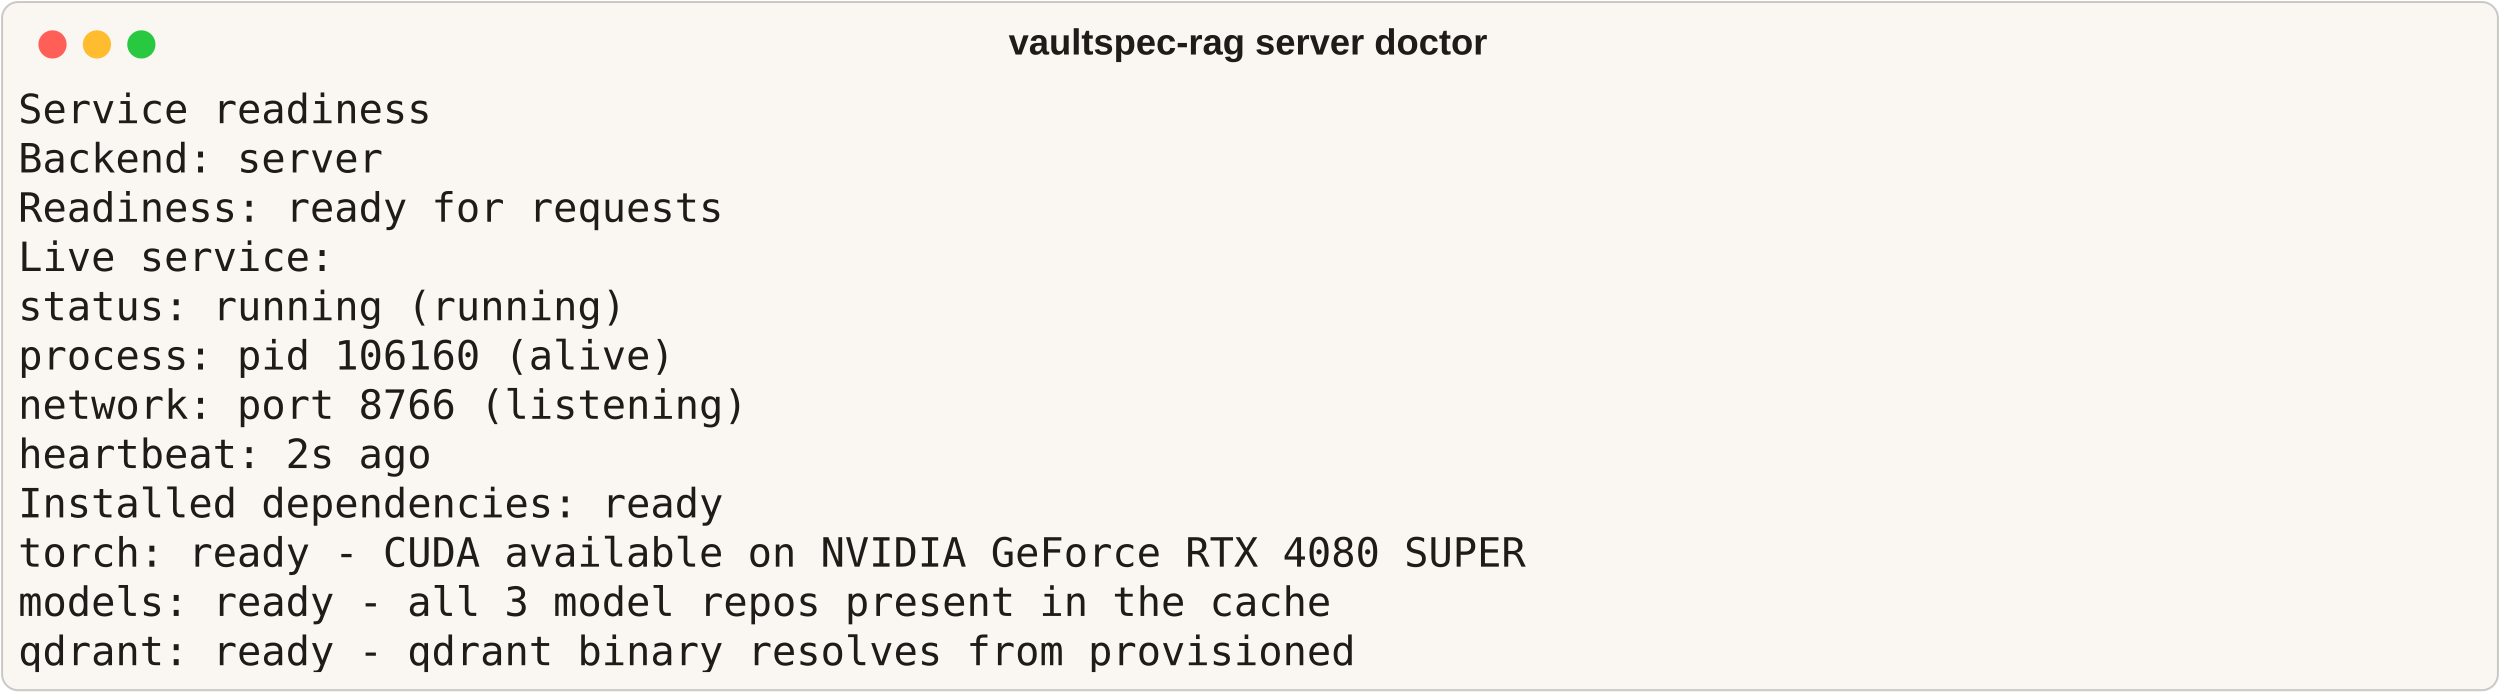
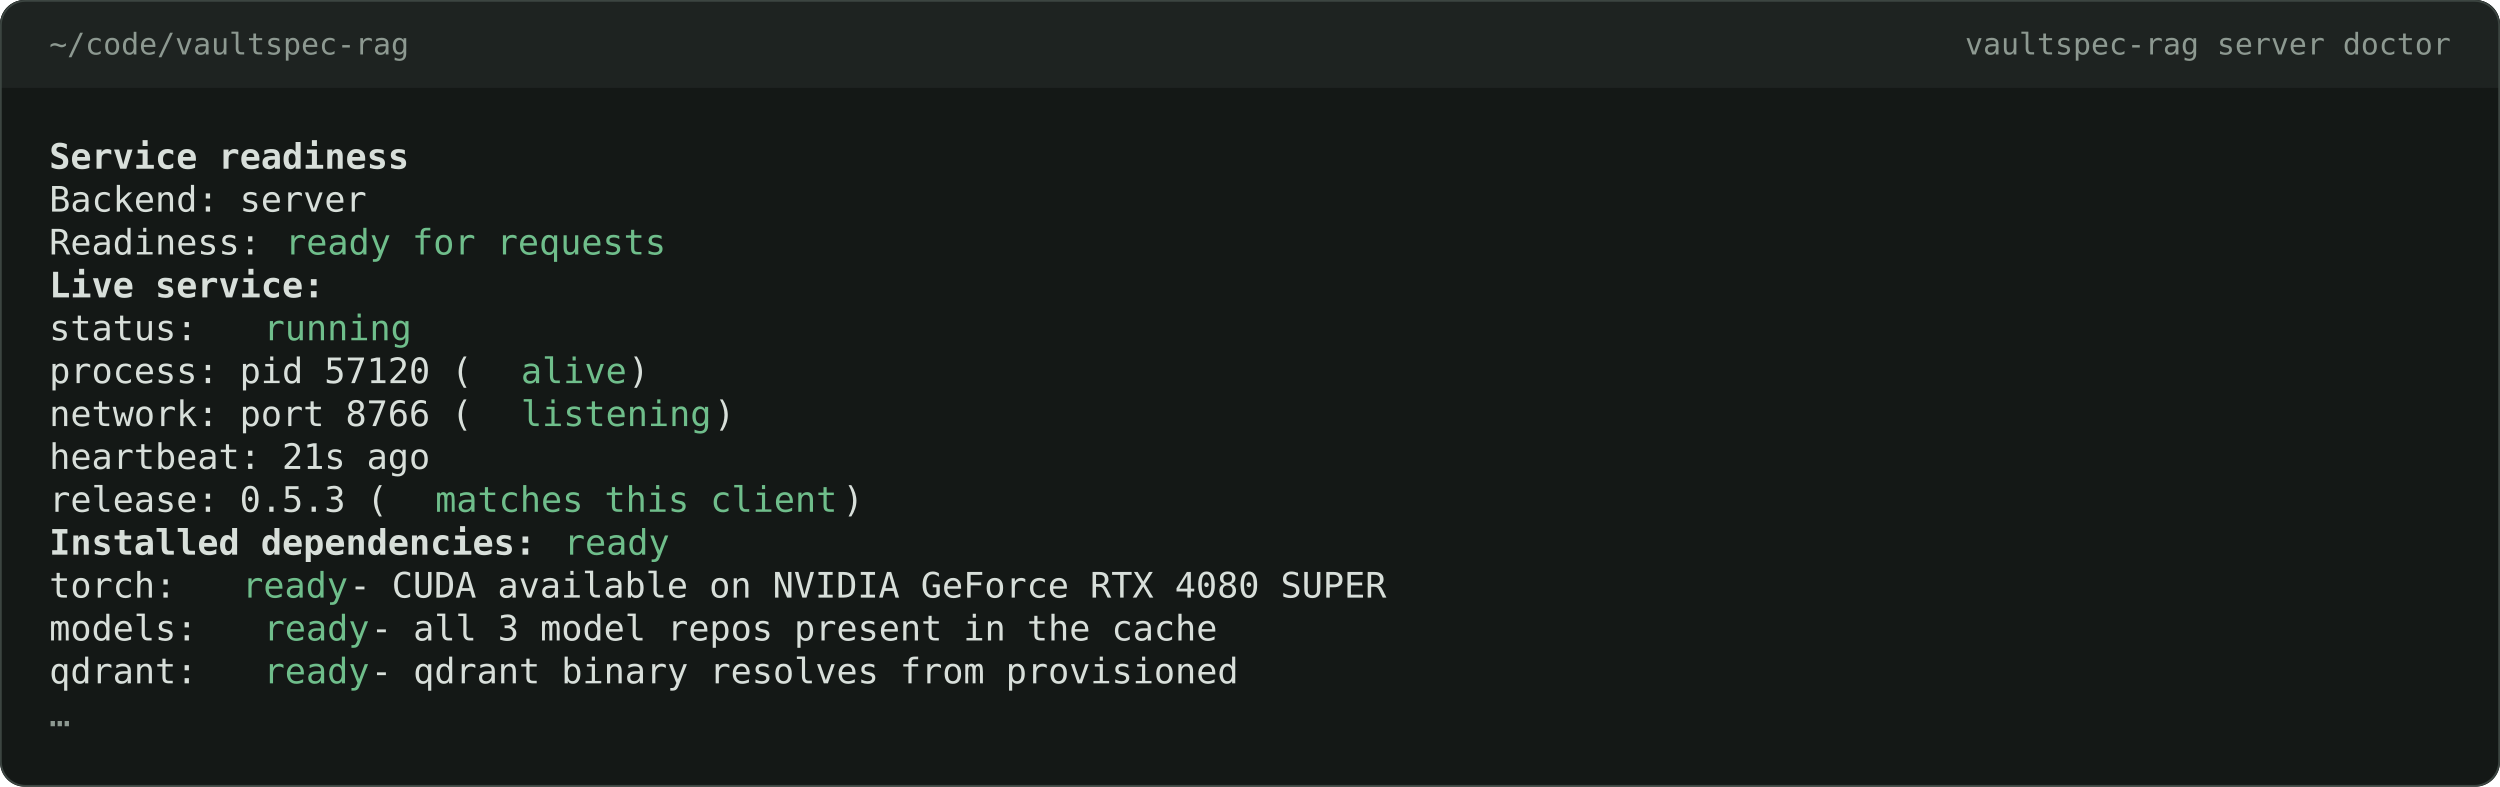
- <svg xmlns="http://www.w3.org/2000/svg" class="rich-terminal" viewBox="0 0 1238 342.8">
+ <svg xmlns="http://www.w3.org/2000/svg" class="rich-terminal" viewBox="0 0 1422.4 447.6">
  <style>
- 
-     @font-face {
-         font-family: "Fira Code";
-         src: local("FiraCode-Regular"),
-                 url("https://cdnjs.cloudflare.com/ajax/libs/firacode/6.2.0/woff2/FiraCode-Regular.woff2") format("woff2"),
-                 url("https://cdnjs.cloudflare.com/ajax/libs/firacode/6.2.0/woff/FiraCode-Regular.woff") format("woff");
-         font-style: normal;
-         font-weight: 400;
-     }
-     @font-face {
-         font-family: "Fira Code";
-         src: local("FiraCode-Bold"),
-                 url("https://cdnjs.cloudflare.com/ajax/libs/firacode/6.2.0/woff2/FiraCode-Bold.woff2") format("woff2"),
-                 url("https://cdnjs.cloudflare.com/ajax/libs/firacode/6.2.0/woff/FiraCode-Bold.woff") format("woff");
-         font-style: bold;
-         font-weight: 700;
-     }
- 
-     .terminal-2920672504-matrix {
-         font-family: Fira Code, monospace;
+     .terminal-1387610976-matrix {
+         font-family: 'IBM Plex Mono', 'Cascadia Mono', 'Cascadia Code', ui-monospace, Menlo, Consolas, 'DejaVu Sans Mono', monospace;
        font-size: 20px;
        line-height: 24.4px;
        font-variant-east-asian: full-width;
    }
- 
-     .terminal-2920672504-title {
-         font-size: 18px;
-         font-weight: bold;
-         font-family: arial;
+     .terminal-1387610976-bar {
+         font-family: 'IBM Plex Mono', 'Cascadia Mono', 'Cascadia Code', ui-monospace, Menlo, Consolas, 'DejaVu Sans Mono', monospace;
+         font-size: 17px;
+         fill: #8d9991;
    }
- 
-     .terminal-2920672504-r1 { fill: #1e1b18 }
+     .terminal-1387610976-r1 { fill: #d8dfda;font-weight: bold }
+ .terminal-1387610976-r2 { fill: #d8dfda }
+ .terminal-1387610976-r3 { fill: #6fbe8b }
+ .terminal-1387610976-r4 { fill: #8d9991 }
    </style>
  <defs>
-     <clipPath id="terminal-2920672504-clip-terminal">
-       <rect x="0" y="0" width="1219.0" height="291.8" />
+     <clipPath id="terminal-1387610976-clip-frame">
+       <rect x="0" y="0" width="1422.4" height="447.6" rx="14" />
    </clipPath>
-     <clipPath id="terminal-2920672504-line-0">
-       <rect x="0" y="1.5" width="1220" height="24.65" />
+     <clipPath id="terminal-1387610976-clip-terminal">
+       <rect x="0" y="0" width="1365.4" height="340.6" />
    </clipPath>
-     <clipPath id="terminal-2920672504-line-1">
-       <rect x="0" y="25.9" width="1220" height="24.65" />
+     <clipPath id="terminal-1387610976-line-0">
+       <rect x="0" y="1.5" width="1366.4" height="24.65" />
    </clipPath>
-     <clipPath id="terminal-2920672504-line-2">
-       <rect x="0" y="50.3" width="1220" height="24.65" />
+     <clipPath id="terminal-1387610976-line-1">
+       <rect x="0" y="25.9" width="1366.4" height="24.65" />
    </clipPath>
-     <clipPath id="terminal-2920672504-line-3">
-       <rect x="0" y="74.7" width="1220" height="24.65" />
+     <clipPath id="terminal-1387610976-line-2">
+       <rect x="0" y="50.3" width="1366.4" height="24.65" />
    </clipPath>
-     <clipPath id="terminal-2920672504-line-4">
-       <rect x="0" y="99.1" width="1220" height="24.65" />
+     <clipPath id="terminal-1387610976-line-3">
+       <rect x="0" y="74.7" width="1366.4" height="24.65" />
    </clipPath>
-     <clipPath id="terminal-2920672504-line-5">
-       <rect x="0" y="123.5" width="1220" height="24.65" />
+     <clipPath id="terminal-1387610976-line-4">
+       <rect x="0" y="99.1" width="1366.4" height="24.65" />
    </clipPath>
-     <clipPath id="terminal-2920672504-line-6">
-       <rect x="0" y="147.9" width="1220" height="24.65" />
+     <clipPath id="terminal-1387610976-line-5">
+       <rect x="0" y="123.5" width="1366.4" height="24.65" />
    </clipPath>
-     <clipPath id="terminal-2920672504-line-7">
-       <rect x="0" y="172.3" width="1220" height="24.65" />
+     <clipPath id="terminal-1387610976-line-6">
+       <rect x="0" y="147.9" width="1366.4" height="24.65" />
    </clipPath>
-     <clipPath id="terminal-2920672504-line-8">
-       <rect x="0" y="196.7" width="1220" height="24.65" />
+     <clipPath id="terminal-1387610976-line-7">
+       <rect x="0" y="172.3" width="1366.4" height="24.65" />
    </clipPath>
-     <clipPath id="terminal-2920672504-line-9">
-       <rect x="0" y="221.1" width="1220" height="24.65" />
+     <clipPath id="terminal-1387610976-line-8">
+       <rect x="0" y="196.7" width="1366.4" height="24.65" />
    </clipPath>
-     <clipPath id="terminal-2920672504-line-10">
-       <rect x="0" y="245.5" width="1220" height="24.65" />
+     <clipPath id="terminal-1387610976-line-9">
+       <rect x="0" y="221.1" width="1366.4" height="24.65" />
+     </clipPath>
+     <clipPath id="terminal-1387610976-line-10">
+       <rect x="0" y="245.5" width="1366.4" height="24.65" />
+     </clipPath>
+     <clipPath id="terminal-1387610976-line-11">
+       <rect x="0" y="269.9" width="1366.4" height="24.65" />
+     </clipPath>
+     <clipPath id="terminal-1387610976-line-12">
+       <rect x="0" y="294.3" width="1366.4" height="24.65" />
    </clipPath>
  </defs>
-   <rect fill="#faf7f2" stroke="rgba(30,27,24,0.22)" stroke-width="1" x="1" y="1" width="1236" height="340.8" rx="8" />
-   <text class="terminal-2920672504-title" fill="#1e1b18" text-anchor="middle" x="618" y="27">vaultspec-rag server doctor</text>
-   <g transform="translate(26,22)">
-     <circle cx="0" cy="0" r="7" fill="#ff5f57" />
-     <circle cx="22" cy="0" r="7" fill="#febc2e" />
-     <circle cx="44" cy="0" r="7" fill="#28c840" />
+   <g clip-path="url(#terminal-1387610976-clip-frame)">
+     <rect width="1422.4" height="447.6" fill="#141816" />
+     <rect width="1422.4" height="50" fill="#1e2321" />
  </g>
-   <g transform="translate(9, 41)" clip-path="url(#terminal-2920672504-clip-terminal)">
-     <g class="terminal-2920672504-matrix">
-       <text class="terminal-2920672504-r1" x="0" y="20" textLength="207.4" clip-path="url(#terminal-2920672504-line-0)">Service readiness</text>
-       <text class="terminal-2920672504-r1" x="1220" y="20" textLength="12.2" clip-path="url(#terminal-2920672504-line-0)">
+   <rect x="0.5" y="0.5" width="1421.4" height="446.6" rx="14" fill="none" stroke="#3c4541" />
+   <text class="terminal-1387610976-bar" x="28" y="31">~/code/vaultspec-rag</text>
+   <text class="terminal-1387610976-bar" x="1394.4" y="31" text-anchor="end">vaultspec-rag server doctor</text>
+   <g transform="translate(28, 76)" clip-path="url(#terminal-1387610976-clip-terminal)">
+     <g class="terminal-1387610976-matrix">
+       <text class="terminal-1387610976-r1" x="0" y="20" textLength="207.4" clip-path="url(#terminal-1387610976-line-0)">Service readiness</text>
+       <text class="terminal-1387610976-r2" x="1366.4" y="20" textLength="12.2" clip-path="url(#terminal-1387610976-line-0)">
</text>
-       <text class="terminal-2920672504-r1" x="0" y="44.4" textLength="183" clip-path="url(#terminal-2920672504-line-1)">Backend: server</text>
-       <text class="terminal-2920672504-r1" x="1220" y="44.4" textLength="12.2" clip-path="url(#terminal-2920672504-line-1)">
+       <text class="terminal-1387610976-r2" x="0" y="44.4" textLength="183" clip-path="url(#terminal-1387610976-line-1)">Backend: server</text>
+       <text class="terminal-1387610976-r2" x="1366.4" y="44.4" textLength="12.2" clip-path="url(#terminal-1387610976-line-1)">
</text>
-       <text class="terminal-2920672504-r1" x="0" y="68.8" textLength="353.8" clip-path="url(#terminal-2920672504-line-2)">Readiness: ready for requests</text>
-       <text class="terminal-2920672504-r1" x="1220" y="68.8" textLength="12.2" clip-path="url(#terminal-2920672504-line-2)">
+       <text class="terminal-1387610976-r2" x="0" y="68.8" textLength="134.2" clip-path="url(#terminal-1387610976-line-2)">Readiness: </text>
+       <text class="terminal-1387610976-r3" x="134.2" y="68.8" textLength="219.6" clip-path="url(#terminal-1387610976-line-2)">ready for requests</text>
+       <text class="terminal-1387610976-r2" x="1366.4" y="68.8" textLength="12.2" clip-path="url(#terminal-1387610976-line-2)">
</text>
-       <text class="terminal-2920672504-r1" x="0" y="93.2" textLength="158.6" clip-path="url(#terminal-2920672504-line-3)">Live service:</text>
-       <text class="terminal-2920672504-r1" x="1220" y="93.2" textLength="12.2" clip-path="url(#terminal-2920672504-line-3)">
+       <text class="terminal-1387610976-r1" x="0" y="93.2" textLength="158.6" clip-path="url(#terminal-1387610976-line-3)">Live service:</text>
+       <text class="terminal-1387610976-r2" x="1366.4" y="93.2" textLength="12.2" clip-path="url(#terminal-1387610976-line-3)">
</text>
-       <text class="terminal-2920672504-r1" x="0" y="117.6" textLength="329.4" clip-path="url(#terminal-2920672504-line-4)">  status: running (running)</text>
-       <text class="terminal-2920672504-r1" x="1220" y="117.6" textLength="12.2" clip-path="url(#terminal-2920672504-line-4)">
+       <text class="terminal-1387610976-r2" x="0" y="117.6" textLength="122" clip-path="url(#terminal-1387610976-line-4)">  status: </text>
+       <text class="terminal-1387610976-r3" x="122" y="117.6" textLength="85.4" clip-path="url(#terminal-1387610976-line-4)">running</text>
+       <text class="terminal-1387610976-r2" x="1366.4" y="117.6" textLength="12.2" clip-path="url(#terminal-1387610976-line-4)">
</text>
-       <text class="terminal-2920672504-r1" x="0" y="142" textLength="353.8" clip-path="url(#terminal-2920672504-line-5)">  process: pid 106160 (alive)</text>
-       <text class="terminal-2920672504-r1" x="1220" y="142" textLength="12.2" clip-path="url(#terminal-2920672504-line-5)">
+       <text class="terminal-1387610976-r2" x="0" y="142" textLength="268.4" clip-path="url(#terminal-1387610976-line-5)">  process: pid 57120 (</text>
+       <text class="terminal-1387610976-r3" x="268.4" y="142" textLength="61" clip-path="url(#terminal-1387610976-line-5)">alive</text>
+       <text class="terminal-1387610976-r2" x="329.4" y="142" textLength="12.2" clip-path="url(#terminal-1387610976-line-5)">)</text>
+       <text class="terminal-1387610976-r2" x="1366.4" y="142" textLength="12.2" clip-path="url(#terminal-1387610976-line-5)">
</text>
-       <text class="terminal-2920672504-r1" x="0" y="166.4" textLength="390.4" clip-path="url(#terminal-2920672504-line-6)">  network: port 8766 (listening)</text>
-       <text class="terminal-2920672504-r1" x="1220" y="166.4" textLength="12.2" clip-path="url(#terminal-2920672504-line-6)">
+       <text class="terminal-1387610976-r2" x="0" y="166.4" textLength="268.4" clip-path="url(#terminal-1387610976-line-6)">  network: port 8766 (</text>
+       <text class="terminal-1387610976-r3" x="268.4" y="166.4" textLength="109.8" clip-path="url(#terminal-1387610976-line-6)">listening</text>
+       <text class="terminal-1387610976-r2" x="378.2" y="166.4" textLength="12.2" clip-path="url(#terminal-1387610976-line-6)">)</text>
+       <text class="terminal-1387610976-r2" x="1366.4" y="166.4" textLength="12.2" clip-path="url(#terminal-1387610976-line-6)">
</text>
-       <text class="terminal-2920672504-r1" x="0" y="190.8" textLength="231.8" clip-path="url(#terminal-2920672504-line-7)">  heartbeat: 2s ago</text>
-       <text class="terminal-2920672504-r1" x="1220" y="190.8" textLength="12.2" clip-path="url(#terminal-2920672504-line-7)">
+       <text class="terminal-1387610976-r2" x="0" y="190.8" textLength="244" clip-path="url(#terminal-1387610976-line-7)">  heartbeat: 21s ago</text>
+       <text class="terminal-1387610976-r2" x="1366.4" y="190.8" textLength="12.2" clip-path="url(#terminal-1387610976-line-7)">
</text>
-       <text class="terminal-2920672504-r1" x="0" y="215.2" textLength="353.8" clip-path="url(#terminal-2920672504-line-8)">Installed dependencies: ready</text>
-       <text class="terminal-2920672504-r1" x="1220" y="215.2" textLength="12.2" clip-path="url(#terminal-2920672504-line-8)">
+       <text class="terminal-1387610976-r2" x="0" y="215.2" textLength="219.6" clip-path="url(#terminal-1387610976-line-8)">  release: 0.5.3 (</text>
+       <text class="terminal-1387610976-r3" x="219.6" y="215.2" textLength="231.8" clip-path="url(#terminal-1387610976-line-8)">matches this client</text>
+       <text class="terminal-1387610976-r2" x="451.4" y="215.2" textLength="12.2" clip-path="url(#terminal-1387610976-line-8)">)</text>
+       <text class="terminal-1387610976-r2" x="1366.4" y="215.2" textLength="12.2" clip-path="url(#terminal-1387610976-line-8)">
</text>
-       <text class="terminal-2920672504-r1" x="0" y="239.6" textLength="780.8" clip-path="url(#terminal-2920672504-line-9)">  torch: ready - CUDA available on NVIDIA GeForce RTX 4080 SUPER</text>
-       <text class="terminal-2920672504-r1" x="1220" y="239.6" textLength="12.2" clip-path="url(#terminal-2920672504-line-9)">
+       <text class="terminal-1387610976-r1" x="0" y="239.6" textLength="280.6" clip-path="url(#terminal-1387610976-line-9)">Installed dependencies:</text>
+       <text class="terminal-1387610976-r3" x="292.8" y="239.6" textLength="61" clip-path="url(#terminal-1387610976-line-9)">ready</text>
+       <text class="terminal-1387610976-r2" x="1366.4" y="239.6" textLength="12.2" clip-path="url(#terminal-1387610976-line-9)">
</text>
-       <text class="terminal-2920672504-r1" x="0" y="264" textLength="683.2" clip-path="url(#terminal-2920672504-line-10)">  models: ready - all 3 model repos present in the cache</text>
-       <text class="terminal-2920672504-r1" x="1220" y="264" textLength="12.2" clip-path="url(#terminal-2920672504-line-10)">
+       <text class="terminal-1387610976-r2" x="0" y="264" textLength="109.8" clip-path="url(#terminal-1387610976-line-10)">  torch: </text>
+       <text class="terminal-1387610976-r3" x="109.8" y="264" textLength="61" clip-path="url(#terminal-1387610976-line-10)">ready</text>
+       <text class="terminal-1387610976-r2" x="170.8" y="264" textLength="610" clip-path="url(#terminal-1387610976-line-10)"> - CUDA available on NVIDIA GeForce RTX 4080 SUPER</text>
+       <text class="terminal-1387610976-r2" x="1366.4" y="264" textLength="12.2" clip-path="url(#terminal-1387610976-line-10)">
</text>
-       <text class="terminal-2920672504-r1" x="0" y="288.4" textLength="695.4" clip-path="url(#terminal-2920672504-line-11)">  qdrant: ready - qdrant binary resolves from provisioned</text>
-       <text class="terminal-2920672504-r1" x="1220" y="288.4" textLength="12.2" clip-path="url(#terminal-2920672504-line-11)">
+       <text class="terminal-1387610976-r2" x="0" y="288.4" textLength="122" clip-path="url(#terminal-1387610976-line-11)">  models: </text>
+       <text class="terminal-1387610976-r3" x="122" y="288.4" textLength="61" clip-path="url(#terminal-1387610976-line-11)">ready</text>
+       <text class="terminal-1387610976-r2" x="183" y="288.4" textLength="500.2" clip-path="url(#terminal-1387610976-line-11)"> - all 3 model repos present in the cache</text>
+       <text class="terminal-1387610976-r2" x="1366.4" y="288.4" textLength="12.2" clip-path="url(#terminal-1387610976-line-11)">
+ </text>
+       <text class="terminal-1387610976-r2" x="0" y="312.8" textLength="122" clip-path="url(#terminal-1387610976-line-12)">  qdrant: </text>
+       <text class="terminal-1387610976-r3" x="122" y="312.8" textLength="61" clip-path="url(#terminal-1387610976-line-12)">ready</text>
+       <text class="terminal-1387610976-r2" x="183" y="312.8" textLength="512.4" clip-path="url(#terminal-1387610976-line-12)"> - qdrant binary resolves from provisioned</text>
+       <text class="terminal-1387610976-r2" x="1366.4" y="312.8" textLength="12.2" clip-path="url(#terminal-1387610976-line-12)">
+ </text>
+       <text class="terminal-1387610976-r4" x="0" y="337.2" textLength="36.6" clip-path="url(#terminal-1387610976-line-13)">  …</text>
+       <text class="terminal-1387610976-r2" x="1366.4" y="337.2" textLength="12.2" clip-path="url(#terminal-1387610976-line-13)">
</text>
    </g>
  </g>
</svg>
